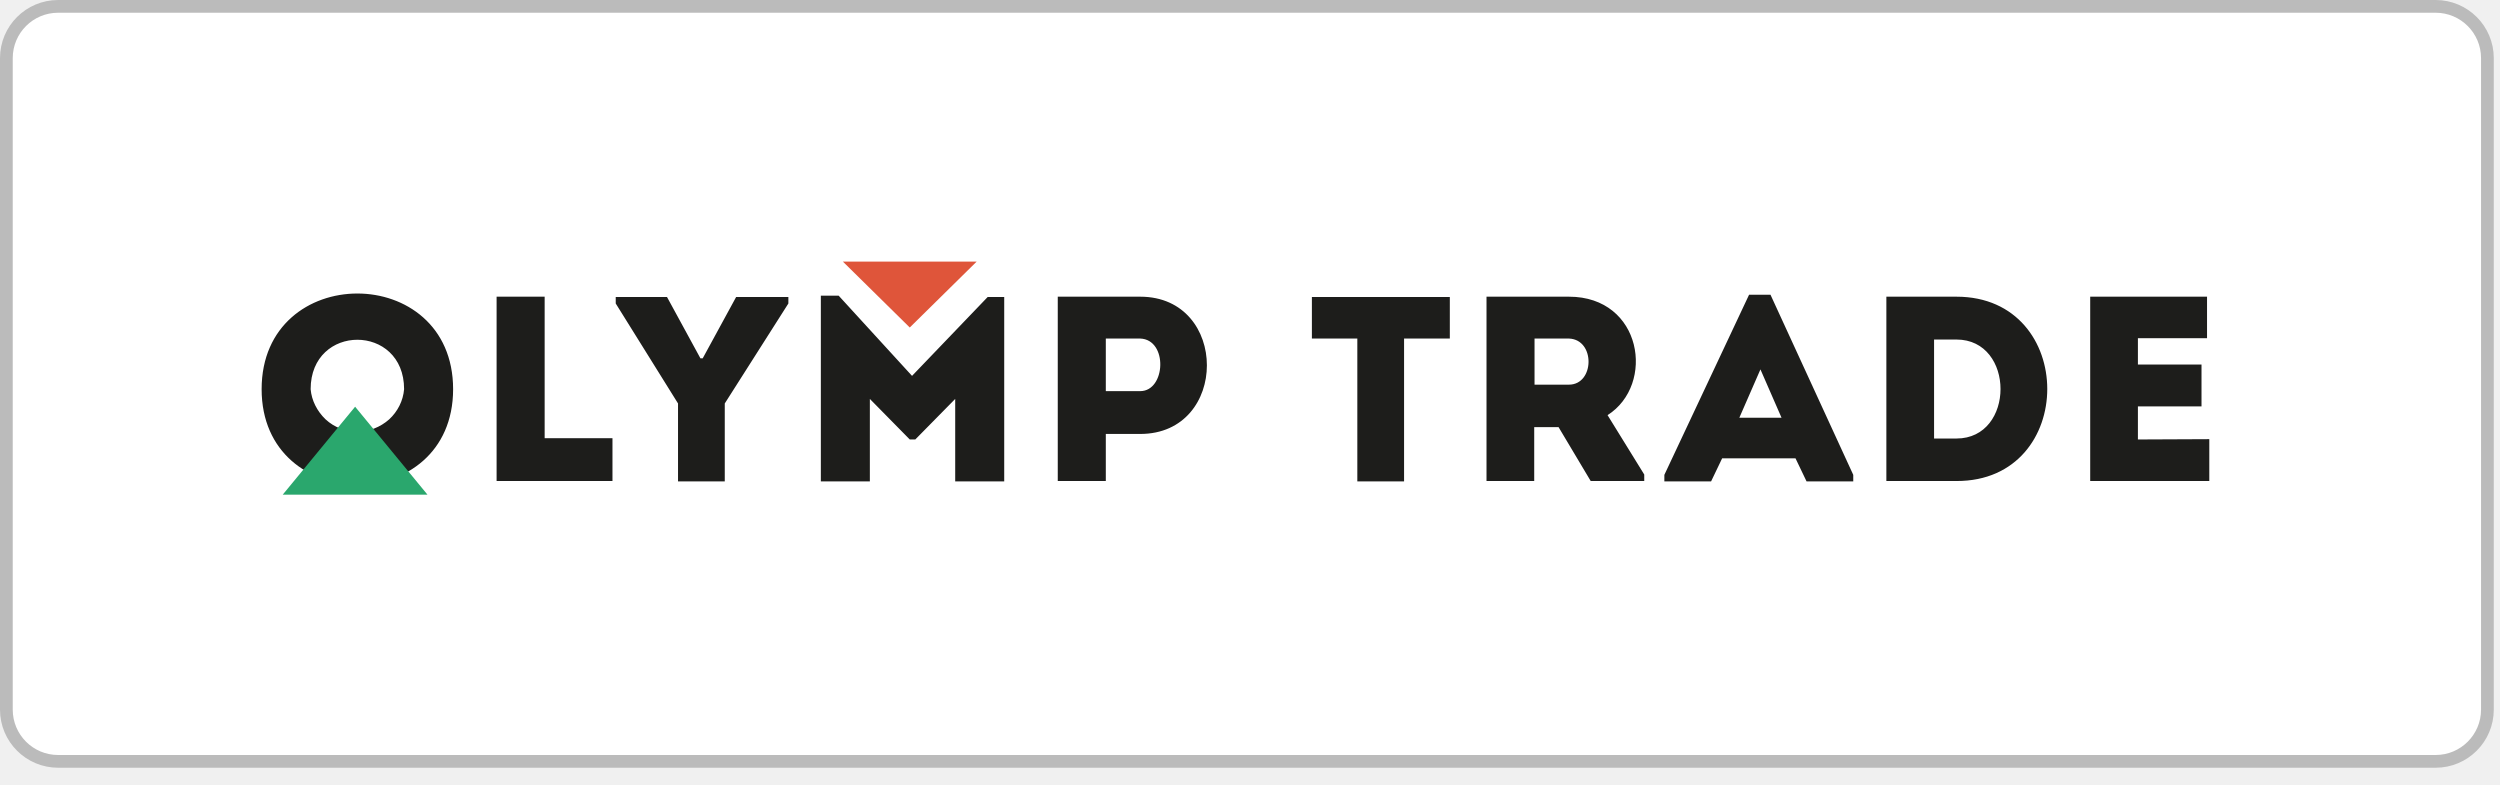
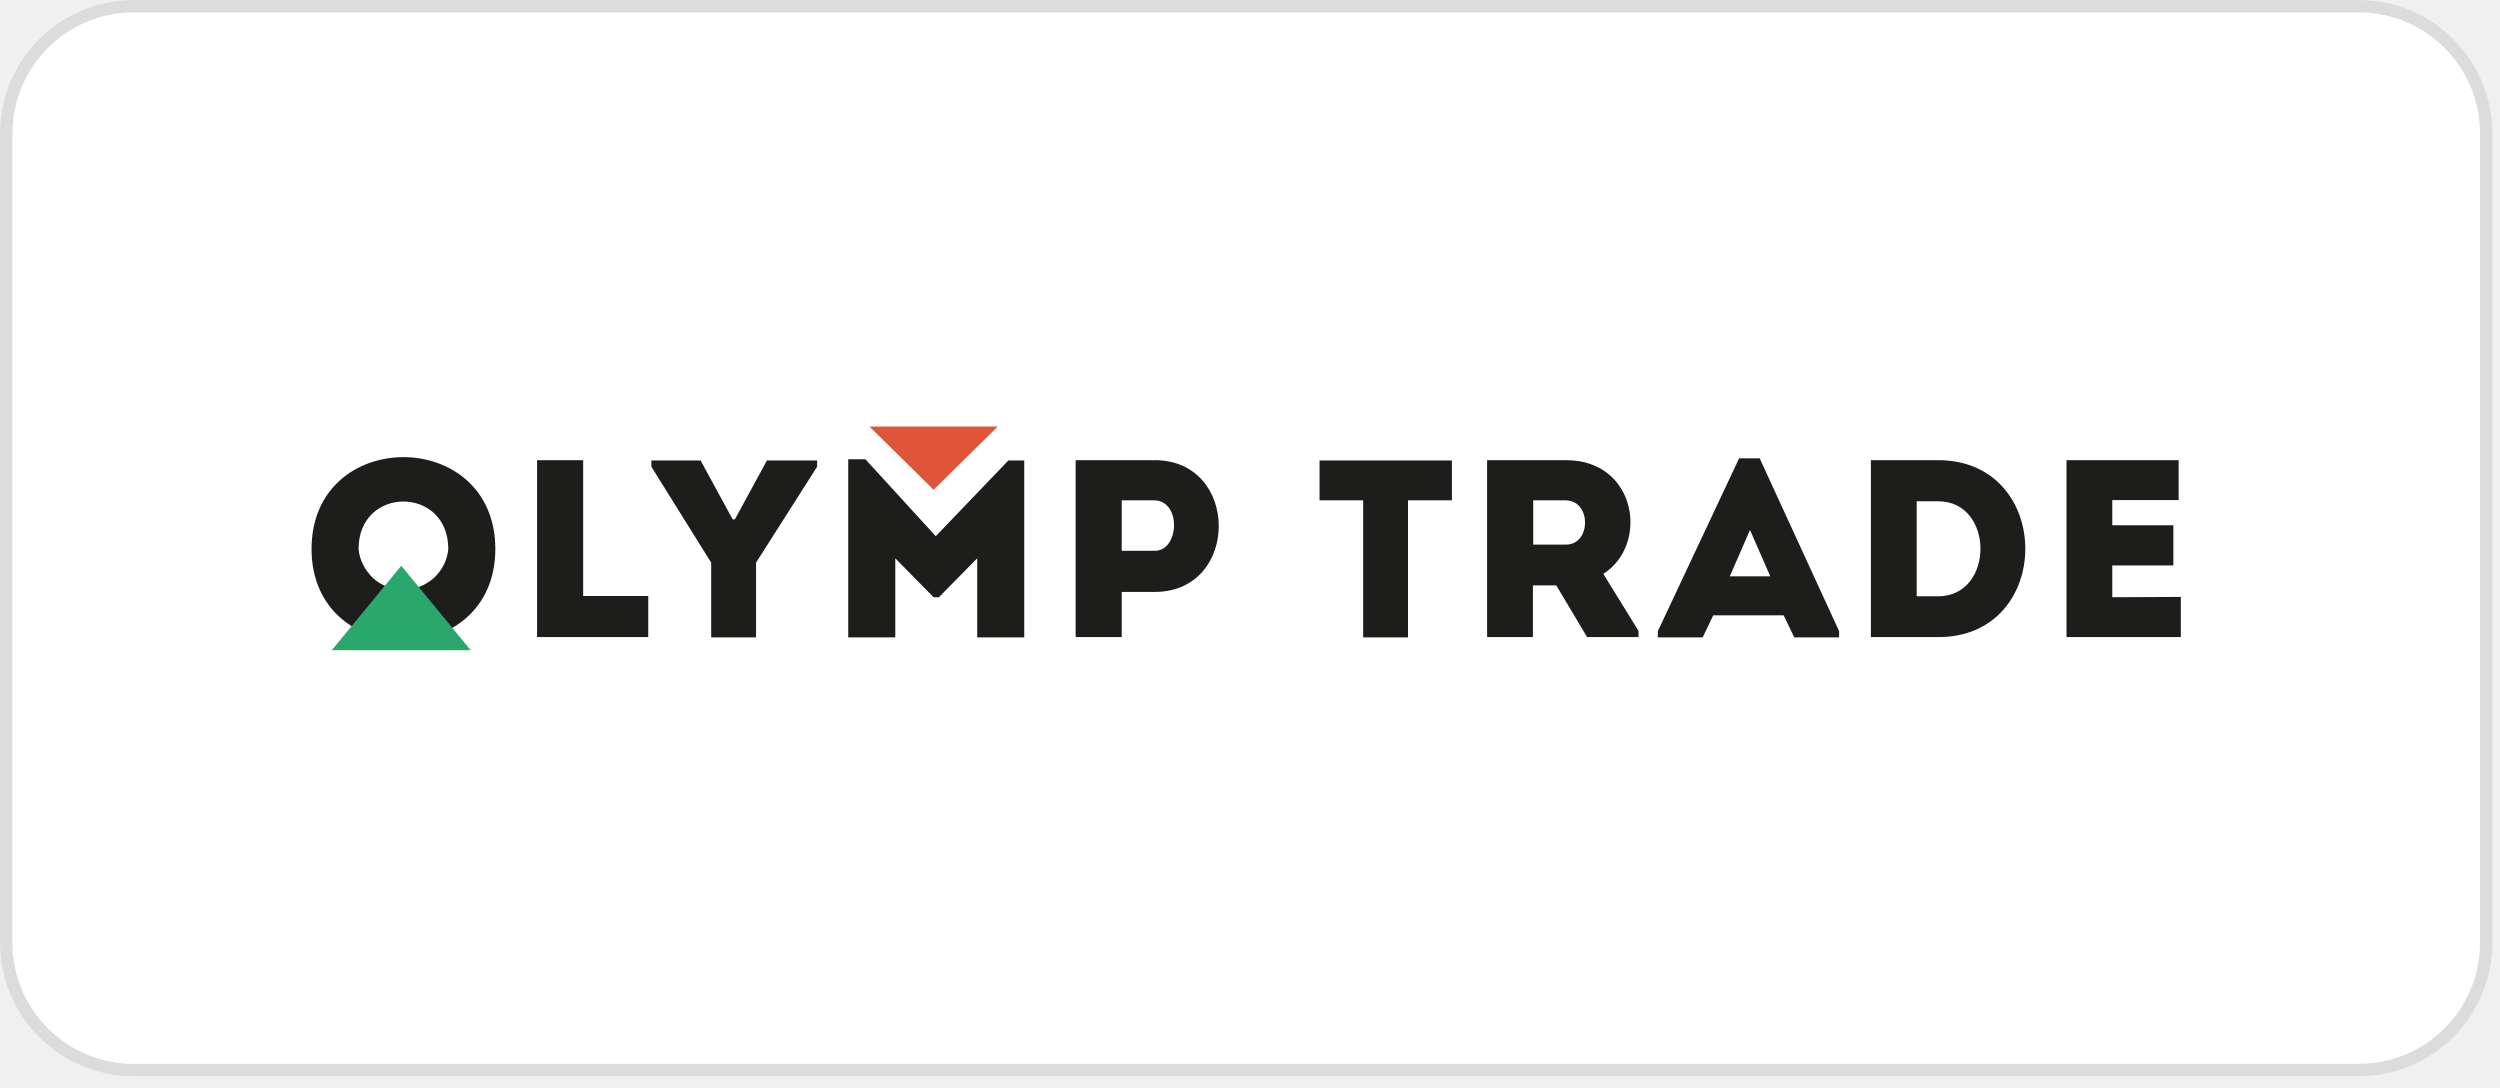
- <svg xmlns="http://www.w3.org/2000/svg" width="86" height="27" viewBox="0 0 86 27" fill="none">
-   <path d="M0.219 2C0.219 1.016 1.016 0.219 2 0.219H83.785C84.769 0.219 85.567 1.016 85.567 2V24.41C85.567 25.394 84.769 26.191 83.785 26.191H2C1.016 26.191 0.219 25.394 0.219 24.41V2Z" fill="white" stroke="#BBBBBB" stroke-width="0.438" />
-   <path d="M9 13.388C9 17.764 15.587 17.764 15.587 13.388C15.587 9 9 9 9 13.388ZM10.686 13.388C10.686 11.121 13.901 11.121 13.901 13.388C13.868 13.79 13.678 14.158 13.388 14.426C13.086 14.694 12.696 14.85 12.294 14.85C11.892 14.85 11.501 14.705 11.2 14.426C10.909 14.147 10.719 13.778 10.686 13.388ZM18.736 10.206H17.083V16.547H21.069V15.074H18.736V10.206ZM24.173 12.327H24.095L22.945 10.217H21.181V10.44L23.324 13.879V16.559H24.932V13.879L27.12 10.44V10.217H25.323L24.173 12.327ZM31.374 12.93L28.851 10.172H28.237V16.559H29.923V13.723L31.296 15.118H31.486L32.859 13.723V16.559H34.545V10.217H33.976L31.374 12.93ZM39.223 10.206H36.387V16.547H38.04V14.928H39.223C42.282 14.928 42.282 10.206 39.223 10.206ZM39.223 13.455H38.04V11.646H39.223C40.183 11.68 40.105 13.455 39.223 13.455ZM45.118 11.646H46.692V16.559H48.3V11.646H49.874V10.217H45.129V11.646H45.118ZM53.972 10.206H51.136V16.547H52.777V14.694H53.615L54.72 16.547H56.562V16.324L55.3 14.281C56.953 13.232 56.495 10.206 53.972 10.206ZM53.972 13.232H52.788V11.646H53.972C54.887 11.68 54.854 13.232 53.972 13.232ZM60.168 10.139L57.254 16.335V16.559H58.862L59.242 15.766H61.765L62.145 16.559H63.752V16.335L60.905 10.139H60.168ZM59.833 14.37L60.559 12.707L61.285 14.37H59.833ZM67.303 10.206H64.891V16.547H67.303C71.467 16.559 71.467 10.206 67.303 10.206ZM67.303 15.085H66.532V11.68H67.303C69.323 11.68 69.323 15.085 67.303 15.085ZM73.544 15.118V13.979H75.732V12.539H73.544V11.635H75.922V10.206H71.903V16.547H76V15.107L73.544 15.118Z" fill="#1D1D1B" />
-   <path d="M12.216 13.991L9.726 17.016H14.705L12.216 13.991Z" fill="#2AA76D" />
-   <path d="M28.996 9L31.296 11.266L33.596 9H28.996Z" fill="#DF553A" />
+ <svg xmlns="http://www.w3.org/2000/svg" width="131" height="57" viewBox="0 0 131 57" fill="none">
+   <rect width="130.601" height="56.396" rx="7" fill="white" />
+   <rect x="0.325" y="0.325" width="129.951" height="55.746" rx="6.675" stroke="#BBBBBB" stroke-opacity="0.5" stroke-width="0.65" />
+   <path d="M16.325 28.765C16.325 35.163 25.955 35.163 25.955 28.765C25.955 22.35 16.325 22.35 16.325 28.765ZM18.789 28.765C18.789 25.451 23.49 25.451 23.49 28.765C23.441 29.352 23.164 29.891 22.739 30.283C22.299 30.675 21.727 30.903 21.14 30.903C20.552 30.903 19.981 30.691 19.54 30.283C19.116 29.875 18.838 29.336 18.789 28.765ZM30.558 24.113H28.142V33.384H33.969V31.23H30.558V24.113ZM38.507 27.214H38.392L36.711 24.129H34.132V24.456L37.266 29.483V33.4H39.617V29.483L42.816 24.456V24.129H40.188L38.507 27.214ZM49.035 28.096L45.346 24.064H44.448V33.4H46.913V29.255L48.92 31.295H49.198L51.206 29.255V33.4H53.67V24.129H52.838L49.035 28.096ZM60.509 24.113H56.364V33.384H58.779V31.017H60.509C64.982 31.017 64.982 24.113 60.509 24.113ZM60.509 28.863H58.779V26.219H60.509C61.913 26.268 61.799 28.863 60.509 28.863ZM69.128 26.219H71.429V33.4H73.779V26.219H76.081V24.129H69.144V26.219H69.128ZM82.071 24.113H77.925V33.384H80.325V30.675H81.549L83.165 33.384H85.858V33.058L84.014 30.071C86.429 28.536 85.76 24.113 82.071 24.113ZM82.071 28.536H80.341V26.219H82.071C83.41 26.268 83.361 28.536 82.071 28.536ZM91.13 24.015L86.87 33.074V33.4H89.22L89.775 32.242H93.464L94.019 33.4H96.37V33.074L92.207 24.015H91.13ZM90.64 30.201L91.701 27.769L92.762 30.201H90.64ZM101.56 24.113H98.034V33.384H101.56C107.648 33.4 107.648 24.113 101.56 24.113ZM101.56 31.246H100.434V26.267H101.56C104.514 26.267 104.514 31.246 101.56 31.246ZM110.684 31.295V29.63H113.883V27.524H110.684V26.202H114.161V24.113H108.285V33.384H114.275V31.279L110.684 31.295Z" fill="#1D1D1B" />
+   <path d="M21.026 29.646L17.386 34.07H24.665L21.026 29.646Z" fill="#2AA76D" />
+   <path d="M45.558 22.35L48.92 25.664L52.283 22.35H45.558Z" fill="#DF553A" />
</svg>
